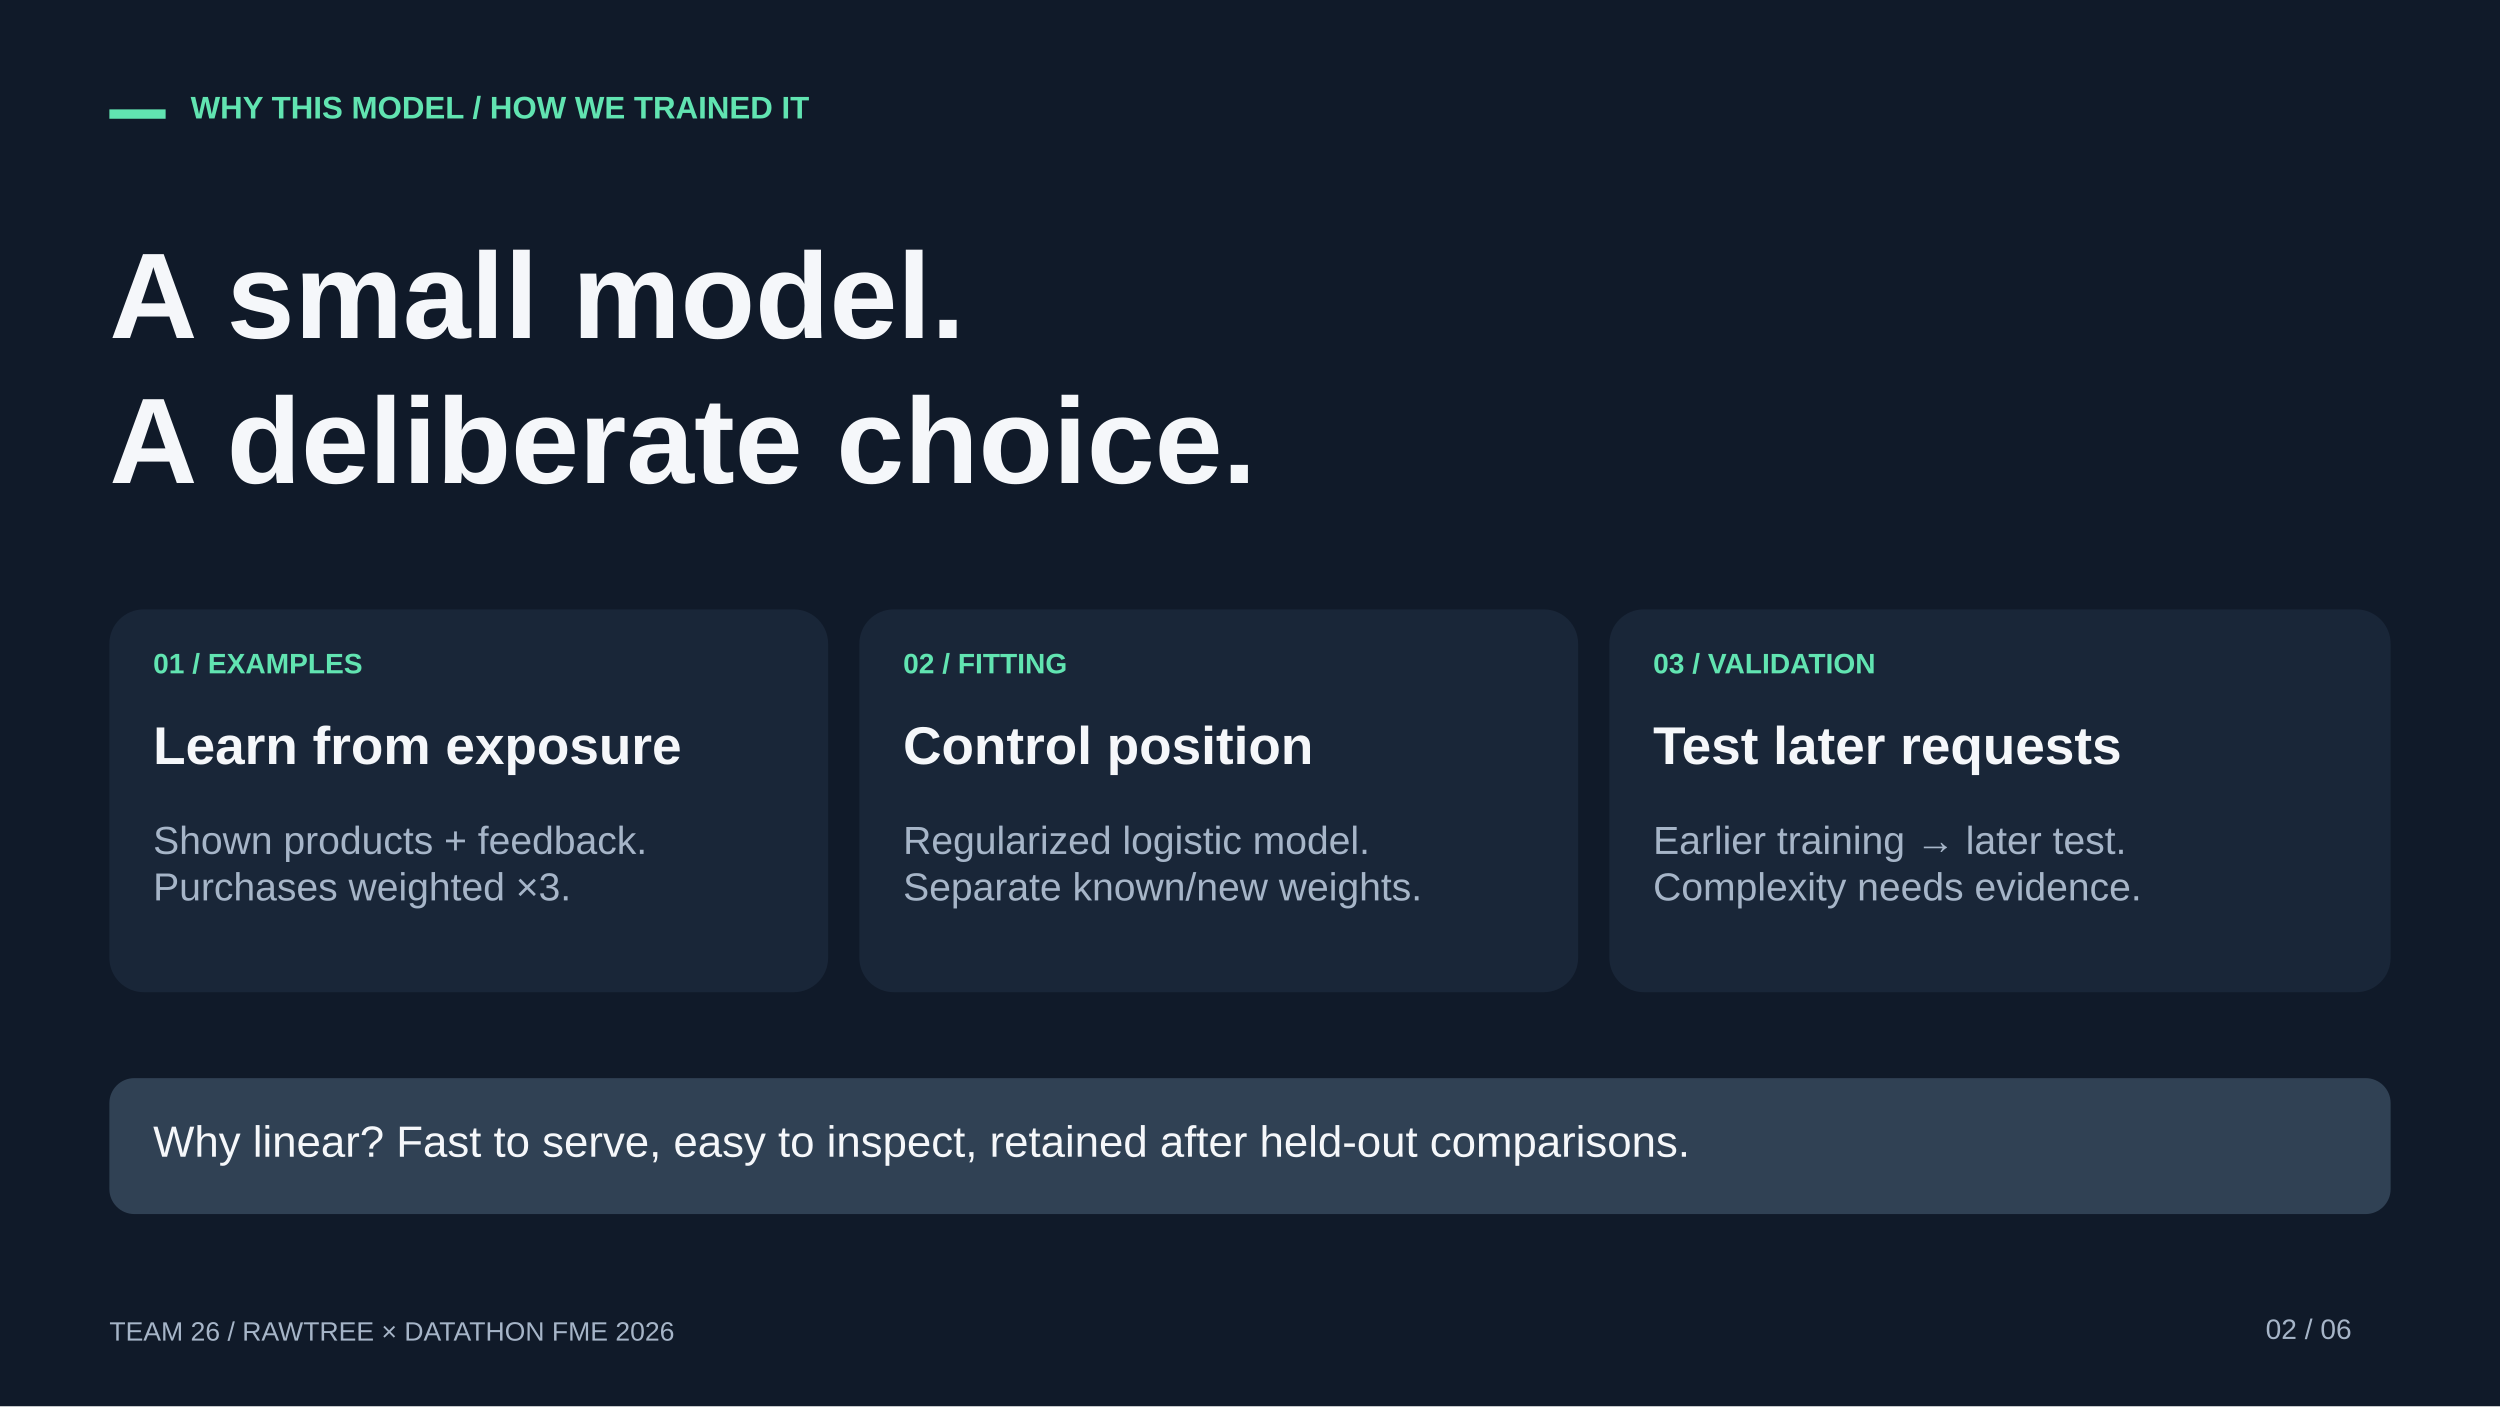
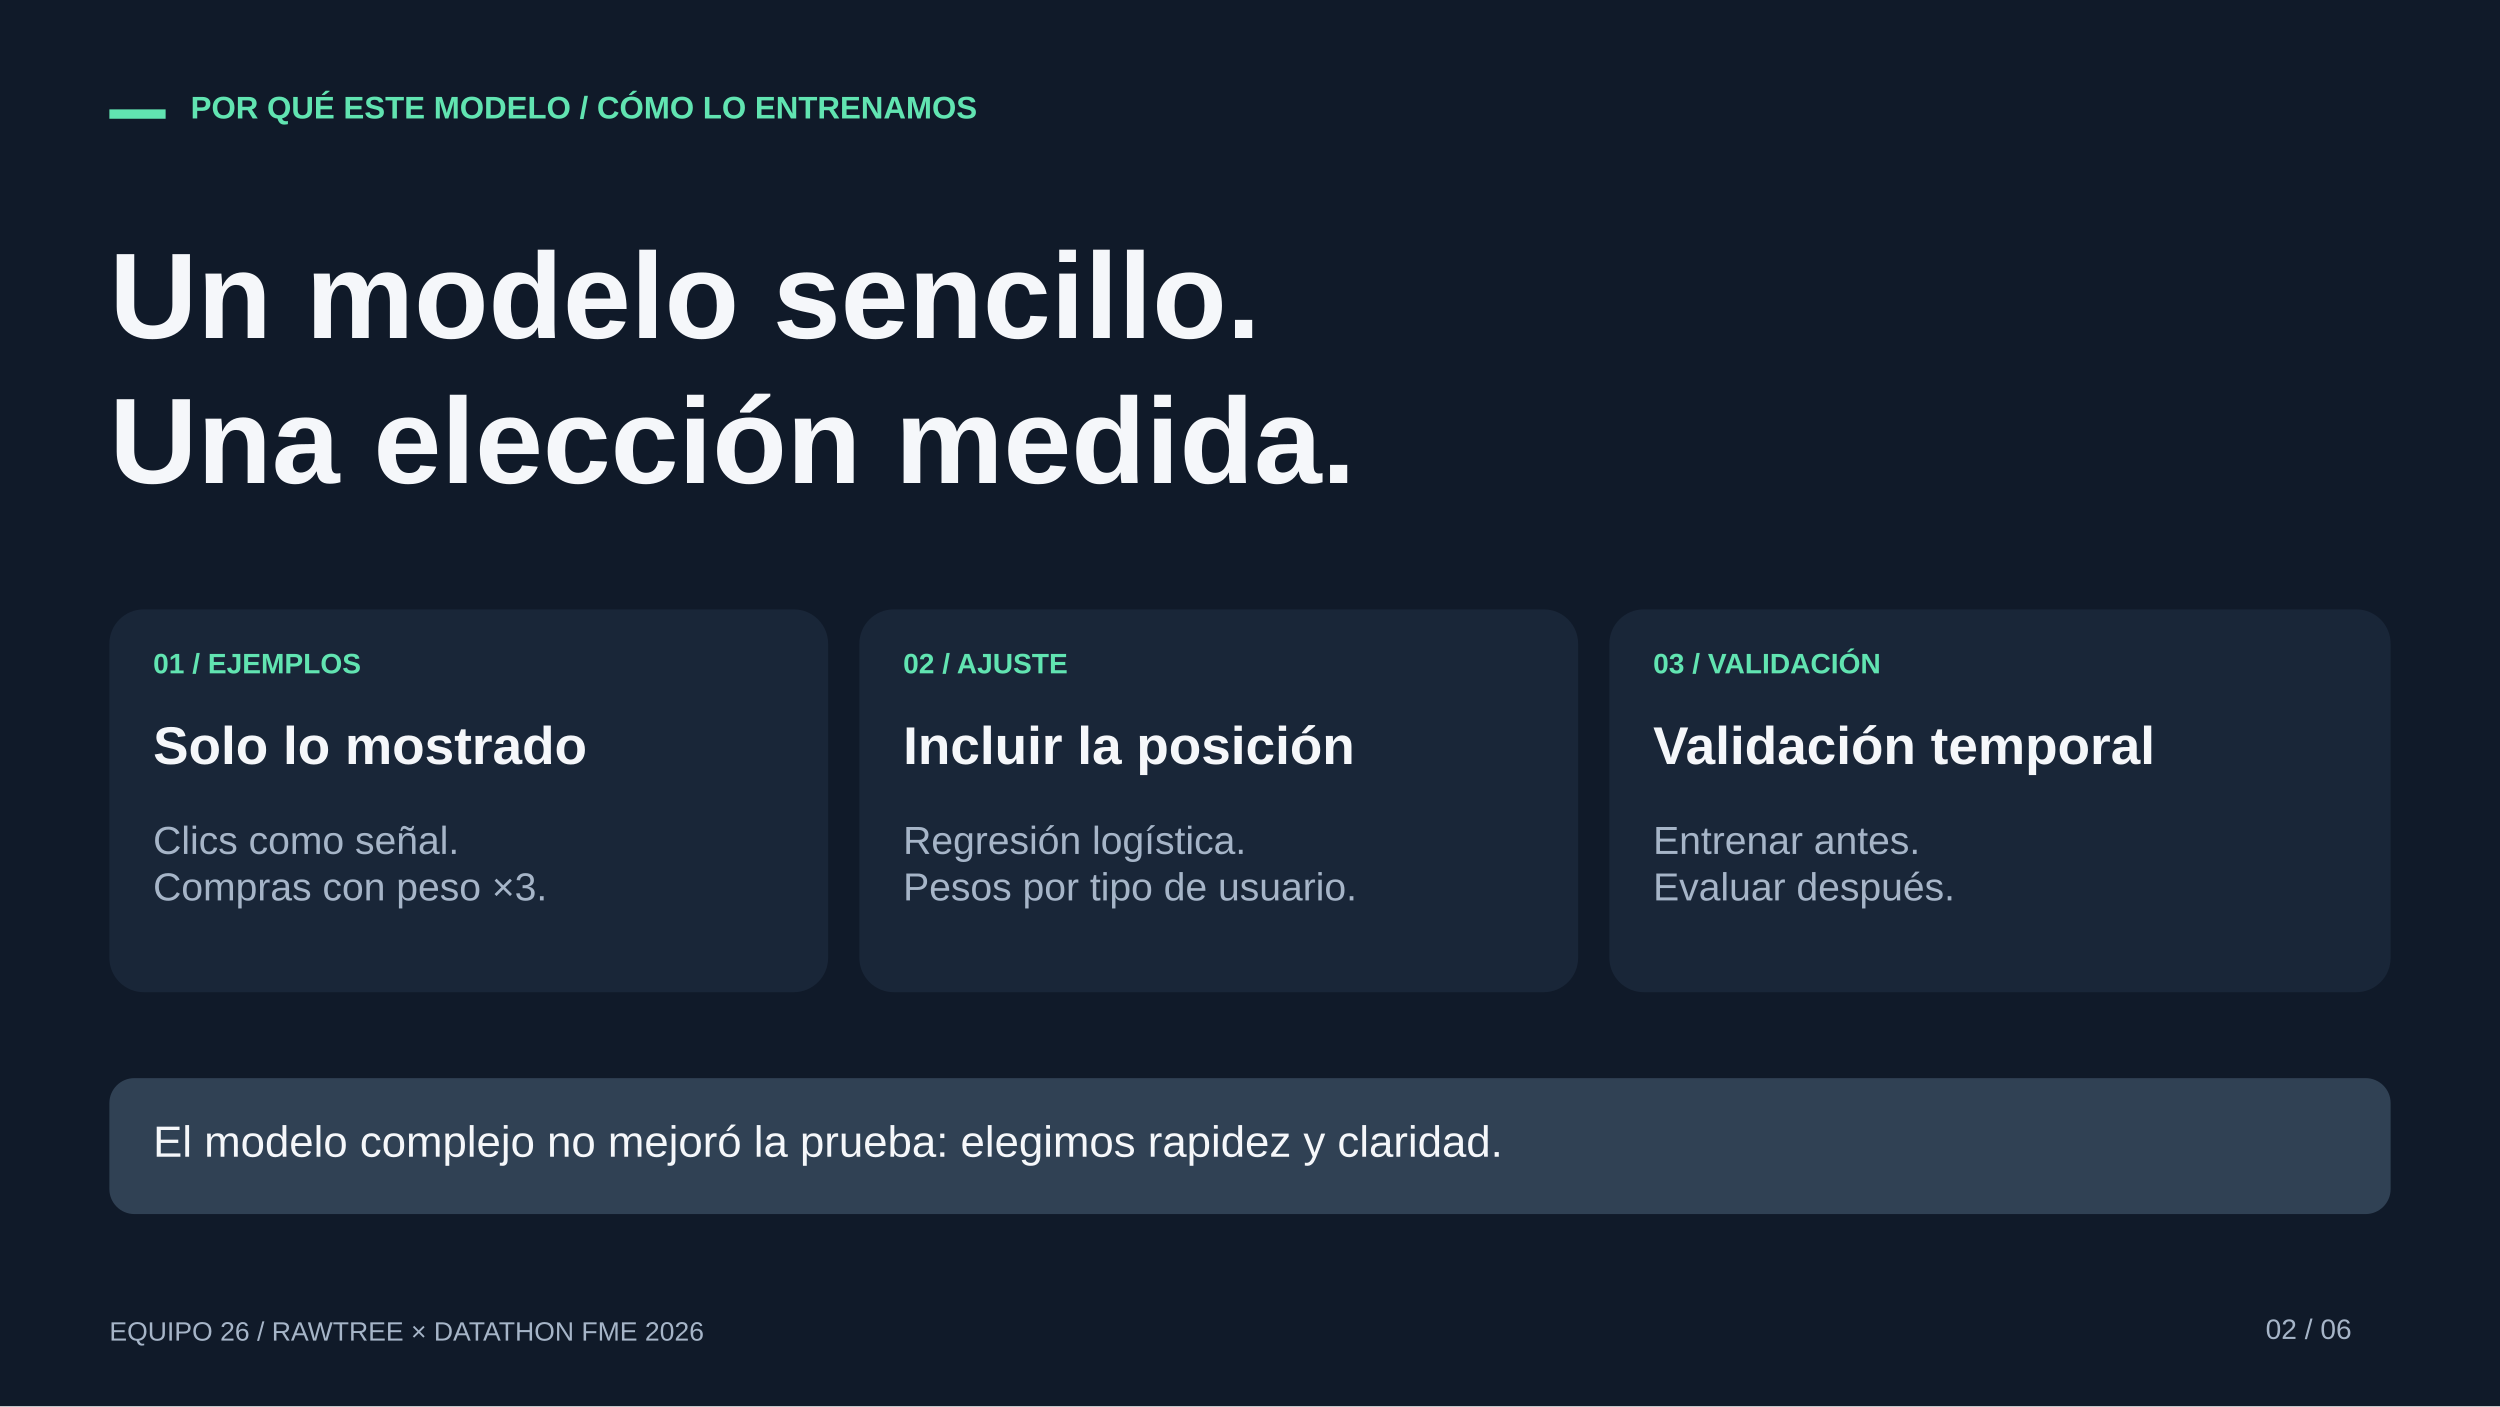
- <svg xmlns="http://www.w3.org/2000/svg" viewBox="0 0 1600 900" role="img" aria-label="A small model. A deliberate choice.">
+ <svg xmlns="http://www.w3.org/2000/svg" viewBox="0 0 1600 900" role="img" aria-label="Un modelo sencillo. Una elección medida.">
  <rect x="0" y="0" width="1600" height="900" rx="0" fill="#101A29" />
  <rect x="70" y="70" width="36" height="6" rx="0" fill="#61E4B1" />
  <text fill="#61E4B1" font-family="Arial, sans-serif" font-size="20" font-weight="700">
-     <tspan x="122" y="75.8">WHY THIS MODEL / HOW WE TRAINED IT</tspan>
+     <tspan x="122" y="75.8">POR QUÉ ESTE MODELO / CÓMO LO ENTRENAMOS</tspan>
  </text>
  <text fill="#A6B5C8" font-family="Arial, sans-serif" font-size="17" font-weight="400">
-     <tspan x="70" y="857.98">TEAM 26  /  RAWTREE × DATATHON FME 2026</tspan>
+     <tspan x="70" y="857.98">EQUIPO 26  /  RAWTREE × DATATHON FME 2026</tspan>
  </text>
  <text fill="#A6B5C8" font-family="Arial, sans-serif" font-size="18" font-weight="400">
    <tspan x="1450" y="856.92">02 / 06</tspan>
  </text>
  <text fill="#F5F7FA" font-family="Arial, sans-serif" font-size="78" font-weight="700">
-     <tspan x="70" y="216.32">A small model.</tspan>
-     <tspan x="70" y="309.14">A deliberate choice.</tspan>
+     <tspan x="70" y="216.32">Un modelo sencillo.</tspan>
+     <tspan x="70" y="309.14">Una elección medida.</tspan>
  </text>
  <rect x="70" y="390" width="460" height="245" rx="22" fill="#192638" />
  <text fill="#61E4B1" font-family="Arial, sans-serif" font-size="18" font-weight="700">
-     <tspan x="98" y="430.92">01 / EXAMPLES</tspan>
+     <tspan x="98" y="430.92">01 / EJEMPLOS</tspan>
  </text>
  <text fill="#F5F7FA" font-family="Arial, sans-serif" font-size="34" font-weight="700">
-     <tspan x="98" y="488.96">Learn from exposure</tspan>
+     <tspan x="98" y="488.96">Solo lo mostrado</tspan>
  </text>
  <text fill="#A6B5C8" font-family="Arial, sans-serif" font-size="25" font-weight="400">
-     <tspan x="98" y="546.5">Shown products + feedback.</tspan>
-     <tspan x="98" y="576.25">Purchases weighted ×3.</tspan>
+     <tspan x="98" y="546.5">Clics como señal.</tspan>
+     <tspan x="98" y="576.25">Compras con peso ×3.</tspan>
  </text>
  <rect x="550" y="390" width="460" height="245" rx="22" fill="#192638" />
  <text fill="#61E4B1" font-family="Arial, sans-serif" font-size="18" font-weight="700">
-     <tspan x="578" y="430.92">02 / FITTING</tspan>
+     <tspan x="578" y="430.92">02 / AJUSTE</tspan>
  </text>
  <text fill="#F5F7FA" font-family="Arial, sans-serif" font-size="34" font-weight="700">
-     <tspan x="578" y="488.96">Control position</tspan>
+     <tspan x="578" y="488.96">Incluir la posición</tspan>
  </text>
  <text fill="#A6B5C8" font-family="Arial, sans-serif" font-size="25" font-weight="400">
-     <tspan x="578" y="546.5">Regularized logistic model.</tspan>
-     <tspan x="578" y="576.25">Separate known/new weights.</tspan>
+     <tspan x="578" y="546.5">Regresión logística.</tspan>
+     <tspan x="578" y="576.25">Pesos por tipo de usuario.</tspan>
  </text>
  <rect x="1030" y="390" width="500" height="245" rx="22" fill="#192638" />
  <text fill="#61E4B1" font-family="Arial, sans-serif" font-size="18" font-weight="700">
-     <tspan x="1058" y="430.92">03 / VALIDATION</tspan>
+     <tspan x="1058" y="430.92">03 / VALIDACIÓN</tspan>
  </text>
  <text fill="#F5F7FA" font-family="Arial, sans-serif" font-size="34" font-weight="700">
-     <tspan x="1058" y="488.96">Test later requests</tspan>
+     <tspan x="1058" y="488.96">Validación temporal</tspan>
  </text>
  <text fill="#A6B5C8" font-family="Arial, sans-serif" font-size="25" font-weight="400">
-     <tspan x="1058" y="546.5">Earlier training → later test.</tspan>
-     <tspan x="1058" y="576.25">Complexity needs evidence.</tspan>
+     <tspan x="1058" y="546.5">Entrenar antes.</tspan>
+     <tspan x="1058" y="576.25">Evaluar después.</tspan>
  </text>
  <rect x="70" y="690" width="1460" height="87" rx="16" fill="#304154" />
  <text fill="#F5F7FA" font-family="Arial, sans-serif" font-size="28" font-weight="400">
-     <tspan x="98" y="740.32">Why linear? Fast to serve, easy to inspect, retained after held-out comparisons.</tspan>
+     <tspan x="98" y="740.32">El modelo complejo no mejoró la prueba: elegimos rapidez y claridad.</tspan>
  </text>
</svg>
